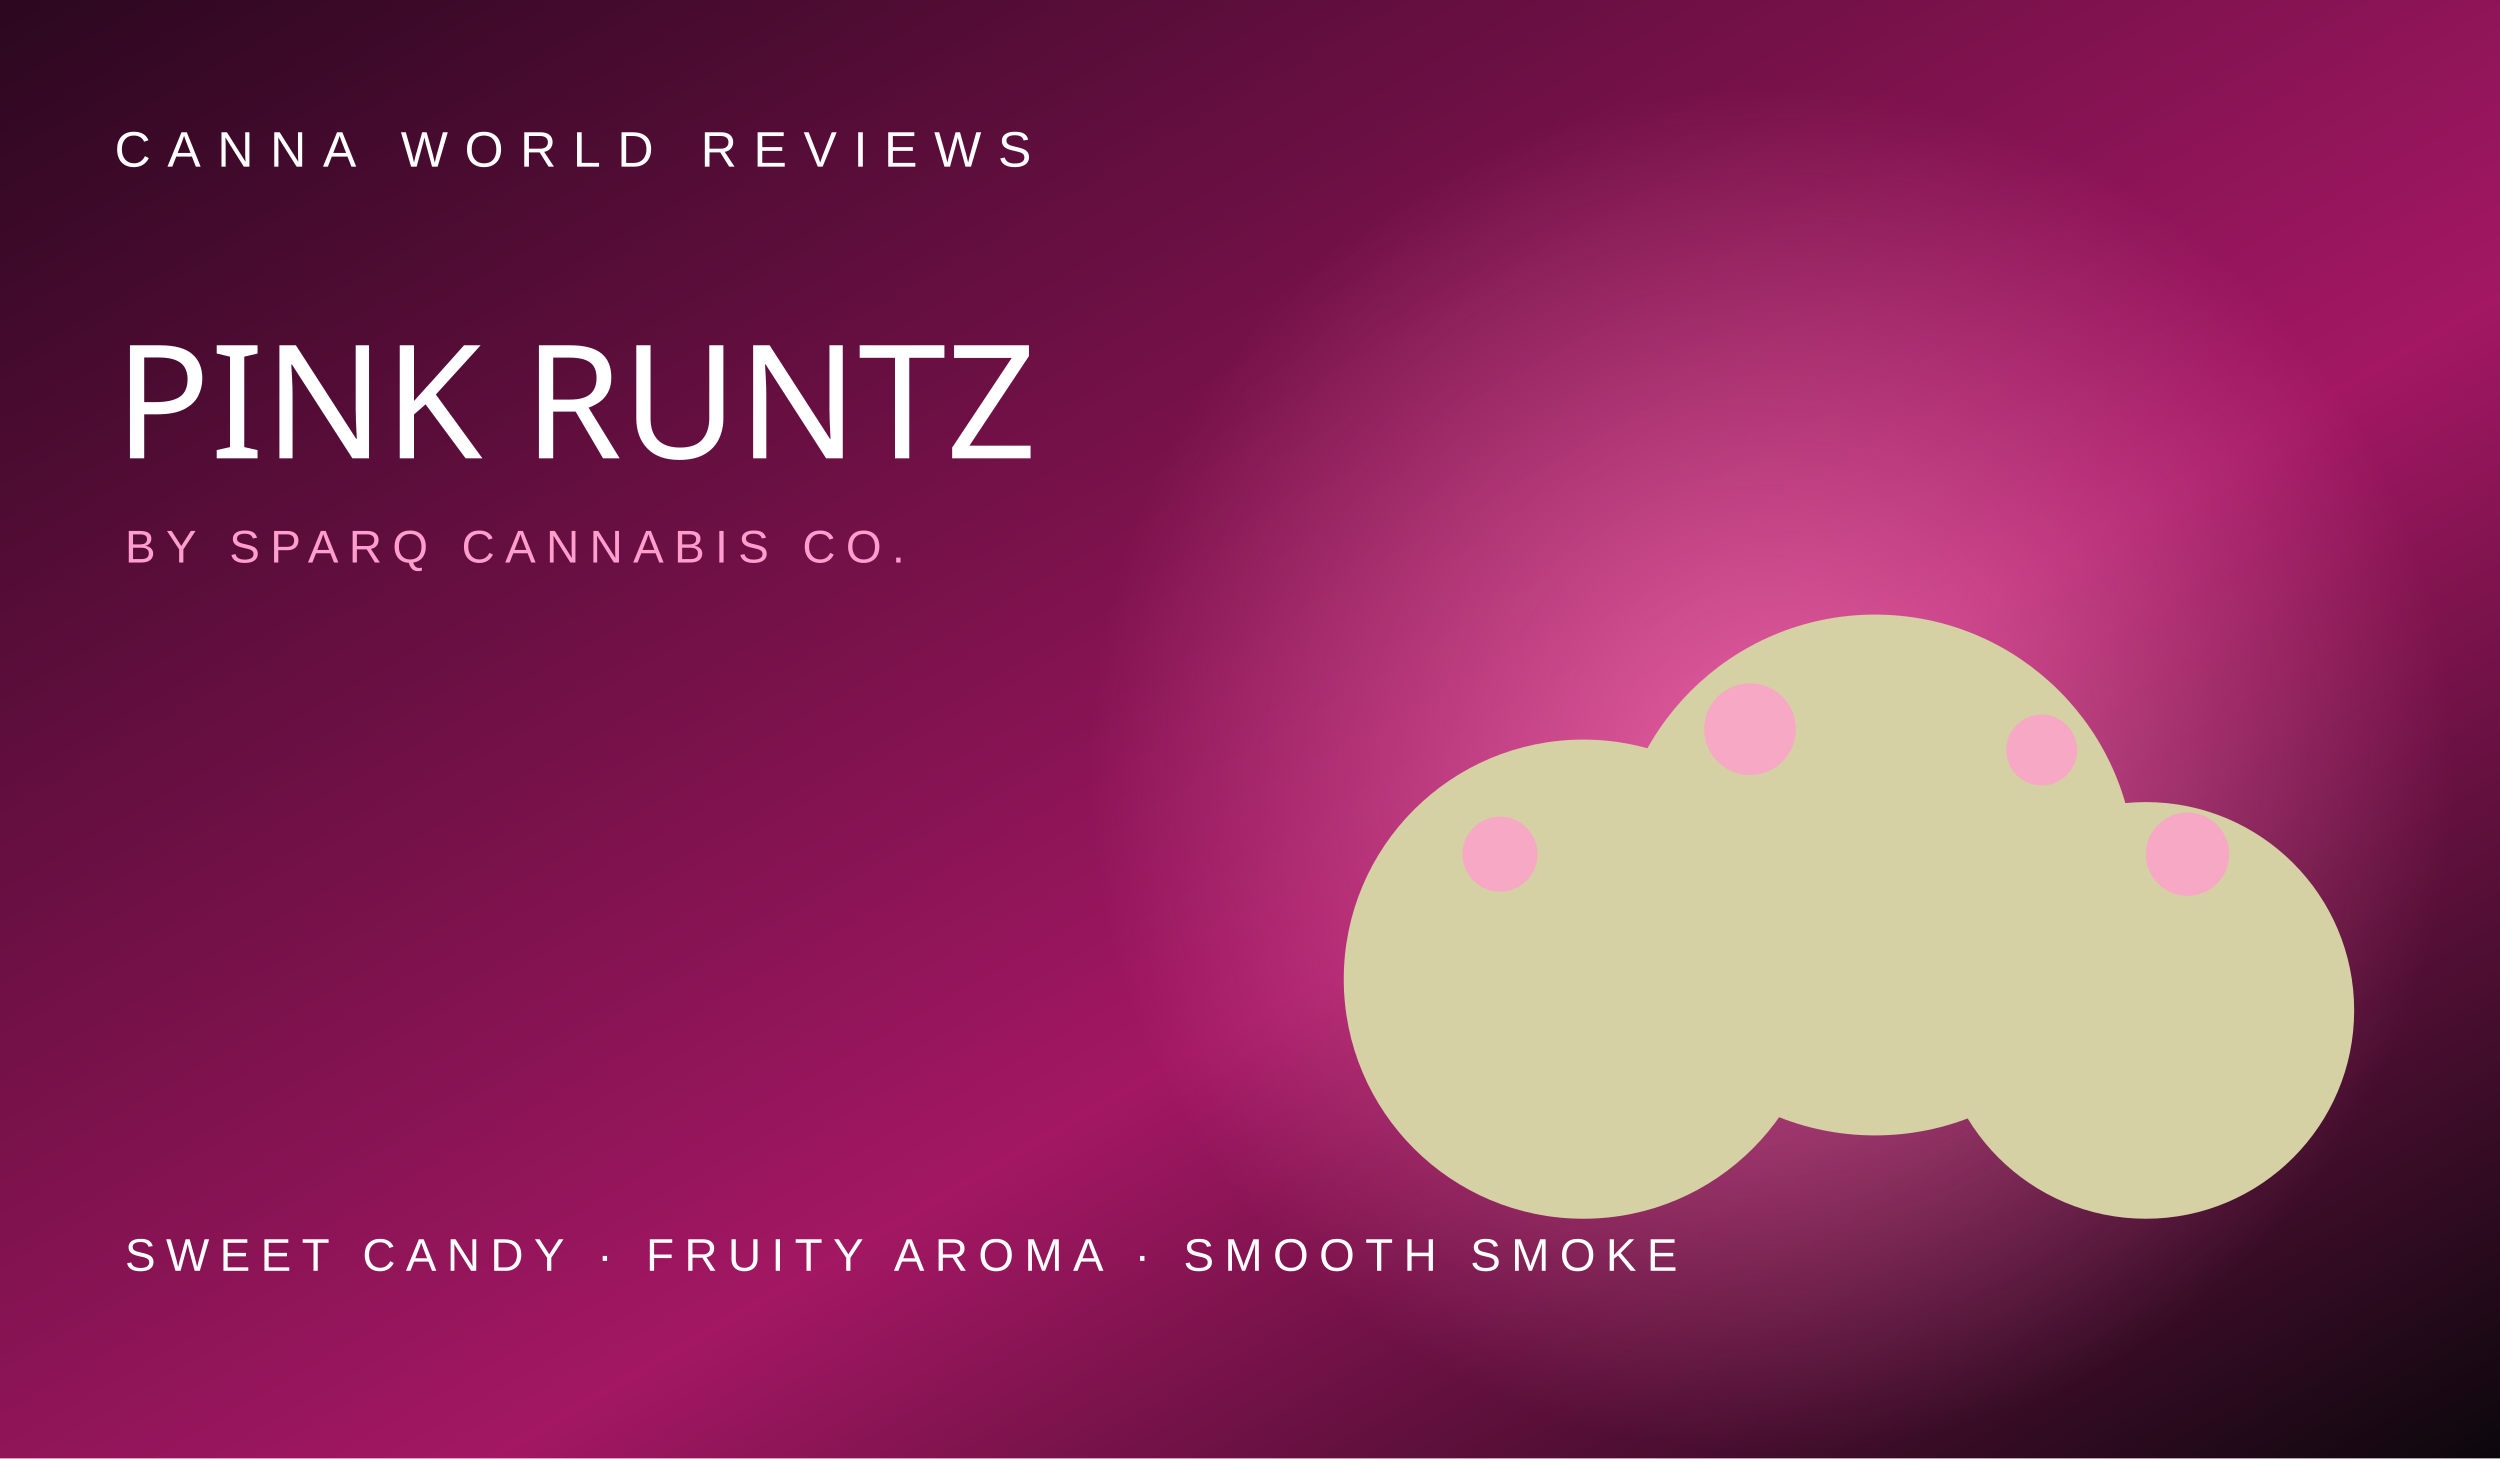
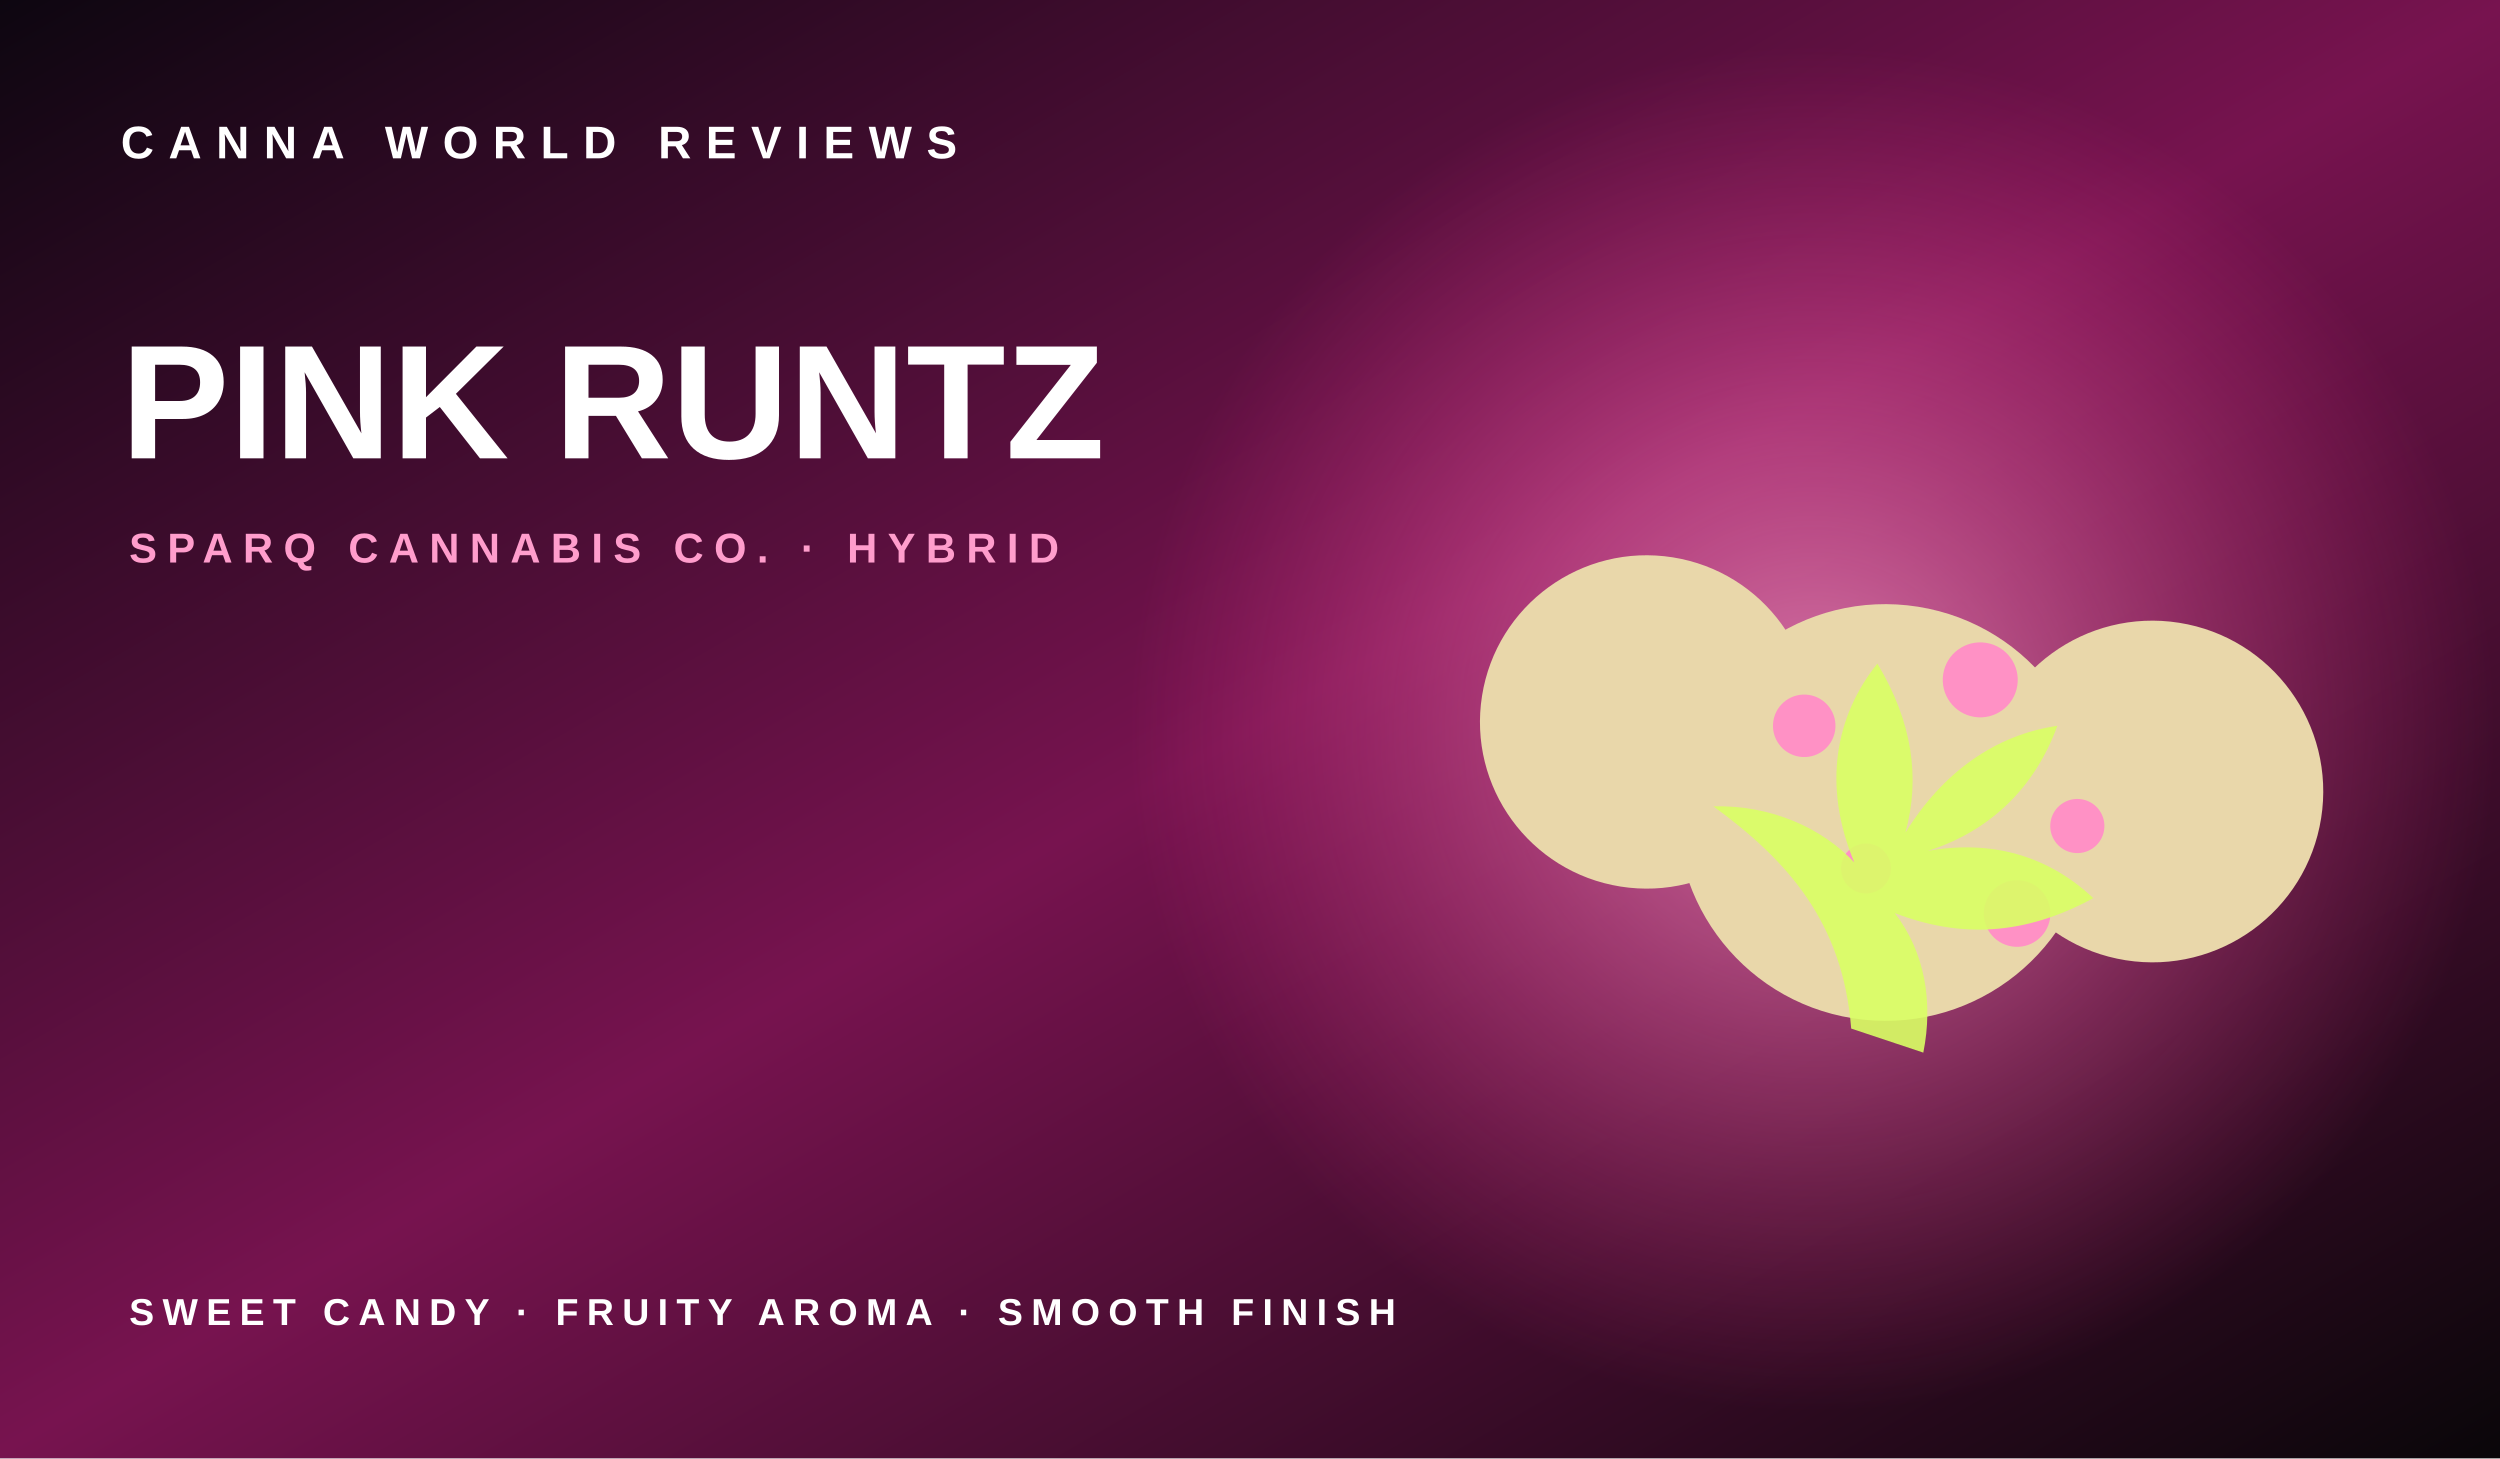
- <svg xmlns="http://www.w3.org/2000/svg" viewBox="0 0 1200 700">
+ <svg xmlns="http://www.w3.org/2000/svg" viewBox="0 0 1200 700" preserveAspectRatio="xMidYMid slice">
  <defs>
-     <linearGradient id="g" x1="0" y1="0" x2="1" y2="1">
-       <stop stop-color="#2b071f" />
-       <stop offset=".6" stop-color="#a31763" />
-       <stop offset="1" stop-color="#0b070c" />
+     <linearGradient id="bg" x1="0" y1="0" x2="1" y2="1">
+       <stop stop-color="#0d0610" />
+       <stop offset=".5" stop-color="#77134f" />
+       <stop offset="1" stop-color="#090609" />
    </linearGradient>
-     <radialGradient id="r">
-       <stop stop-color="#ff80bd" stop-opacity=".7" />
-       <stop offset="1" stop-color="#ff80bd" stop-opacity="0" />
+     <radialGradient id="pink">
+       <stop stop-color="#ff9dcc" stop-opacity=".75" />
+       <stop offset="1" stop-color="#ff3d9b" stop-opacity="0" />
    </radialGradient>
  </defs>
-   <rect width="1200" height="700" fill="url(#g)" />
-   <circle cx="850" cy="370" r="330" fill="url(#r)" />
-   <text x="55" y="80" fill="#fff" font-family="Arial" font-size="24" letter-spacing="8">CANNA WORLD REVIEWS</text>
-   <text x="55" y="220" fill="#fff" font-family="Arial Black" font-size="76">PINK RUNTZ</text>
-   <text x="60" y="270" fill="#ff9dcc" font-family="Arial" font-size="22" letter-spacing="5">BY SPARQ CANNABIS CO.</text>
-   <g fill="#d6d0a5">
-     <circle cx="760" cy="470" r="115" />
-     <circle cx="900" cy="420" r="125" />
-     <circle cx="1030" cy="485" r="100" />
+   <rect width="1200" height="700" fill="url(#bg)" />
+   <circle cx="870" cy="350" r="330" fill="url(#pink)" />
+   <g transform="translate(905 390) rotate(9)">
+     <g fill="#e9d7aa">
+       <circle cx="0" cy="0" r="100" />
+       <circle cx="125" cy="-30" r="82" />
+       <circle cx="-120" cy="-25" r="80" />
+     </g>
+     <g fill="#ff91c5">
+       <circle cx="-45" cy="-35" r="15" />
+       <circle cx="35" cy="-70" r="18" />
+       <circle cx="92" cy="-8" r="13" />
+       <circle cx="-5" cy="28" r="12" />
+       <circle cx="70" cy="38" r="16" />
+     </g>
+     <path d="M0 105C-12 55-43 30-82 10c27-5 53 2 71 16C-32-8-31-42-15-70c21 25 29 51 26 78 13-31 35-53 64-62-6 31-24 55-52 69 29-10 57-7 82 10-30 23-60 29-93 22 17 16 25 39 24 64z" fill="#d9ff64" opacity=".9" />
  </g>
-   <g fill="#ff9dcc" opacity=".8">
-     <circle cx="720" cy="410" r="18" />
-     <circle cx="840" cy="350" r="22" />
-     <circle cx="980" cy="360" r="17" />
-     <circle cx="1050" cy="410" r="20" />
-   </g>
-   <text x="60" y="610" fill="#fff" font-family="Arial" font-size="22" letter-spacing="5">SWEET CANDY · FRUITY AROMA · SMOOTH SMOKE</text>
+   <text x="58" y="76" fill="#fff" font-family="Arial,sans-serif" font-size="22" font-weight="700" letter-spacing="7">CANNA WORLD REVIEWS</text>
+   <text x="58" y="220" fill="#fff" font-family="Arial Black,Arial,sans-serif" font-size="78" font-weight="900">PINK RUNTZ</text>
+   <text x="62" y="270" fill="#ff9dcc" font-family="Arial,sans-serif" font-size="20" font-weight="700" letter-spacing="5">SPARQ CANNABIS CO. · HYBRID</text>
+   <text x="62" y="636" fill="#fff" font-family="Arial,sans-serif" font-size="18" font-weight="700" letter-spacing="4">SWEET CANDY · FRUITY AROMA · SMOOTH FINISH</text>
</svg>
